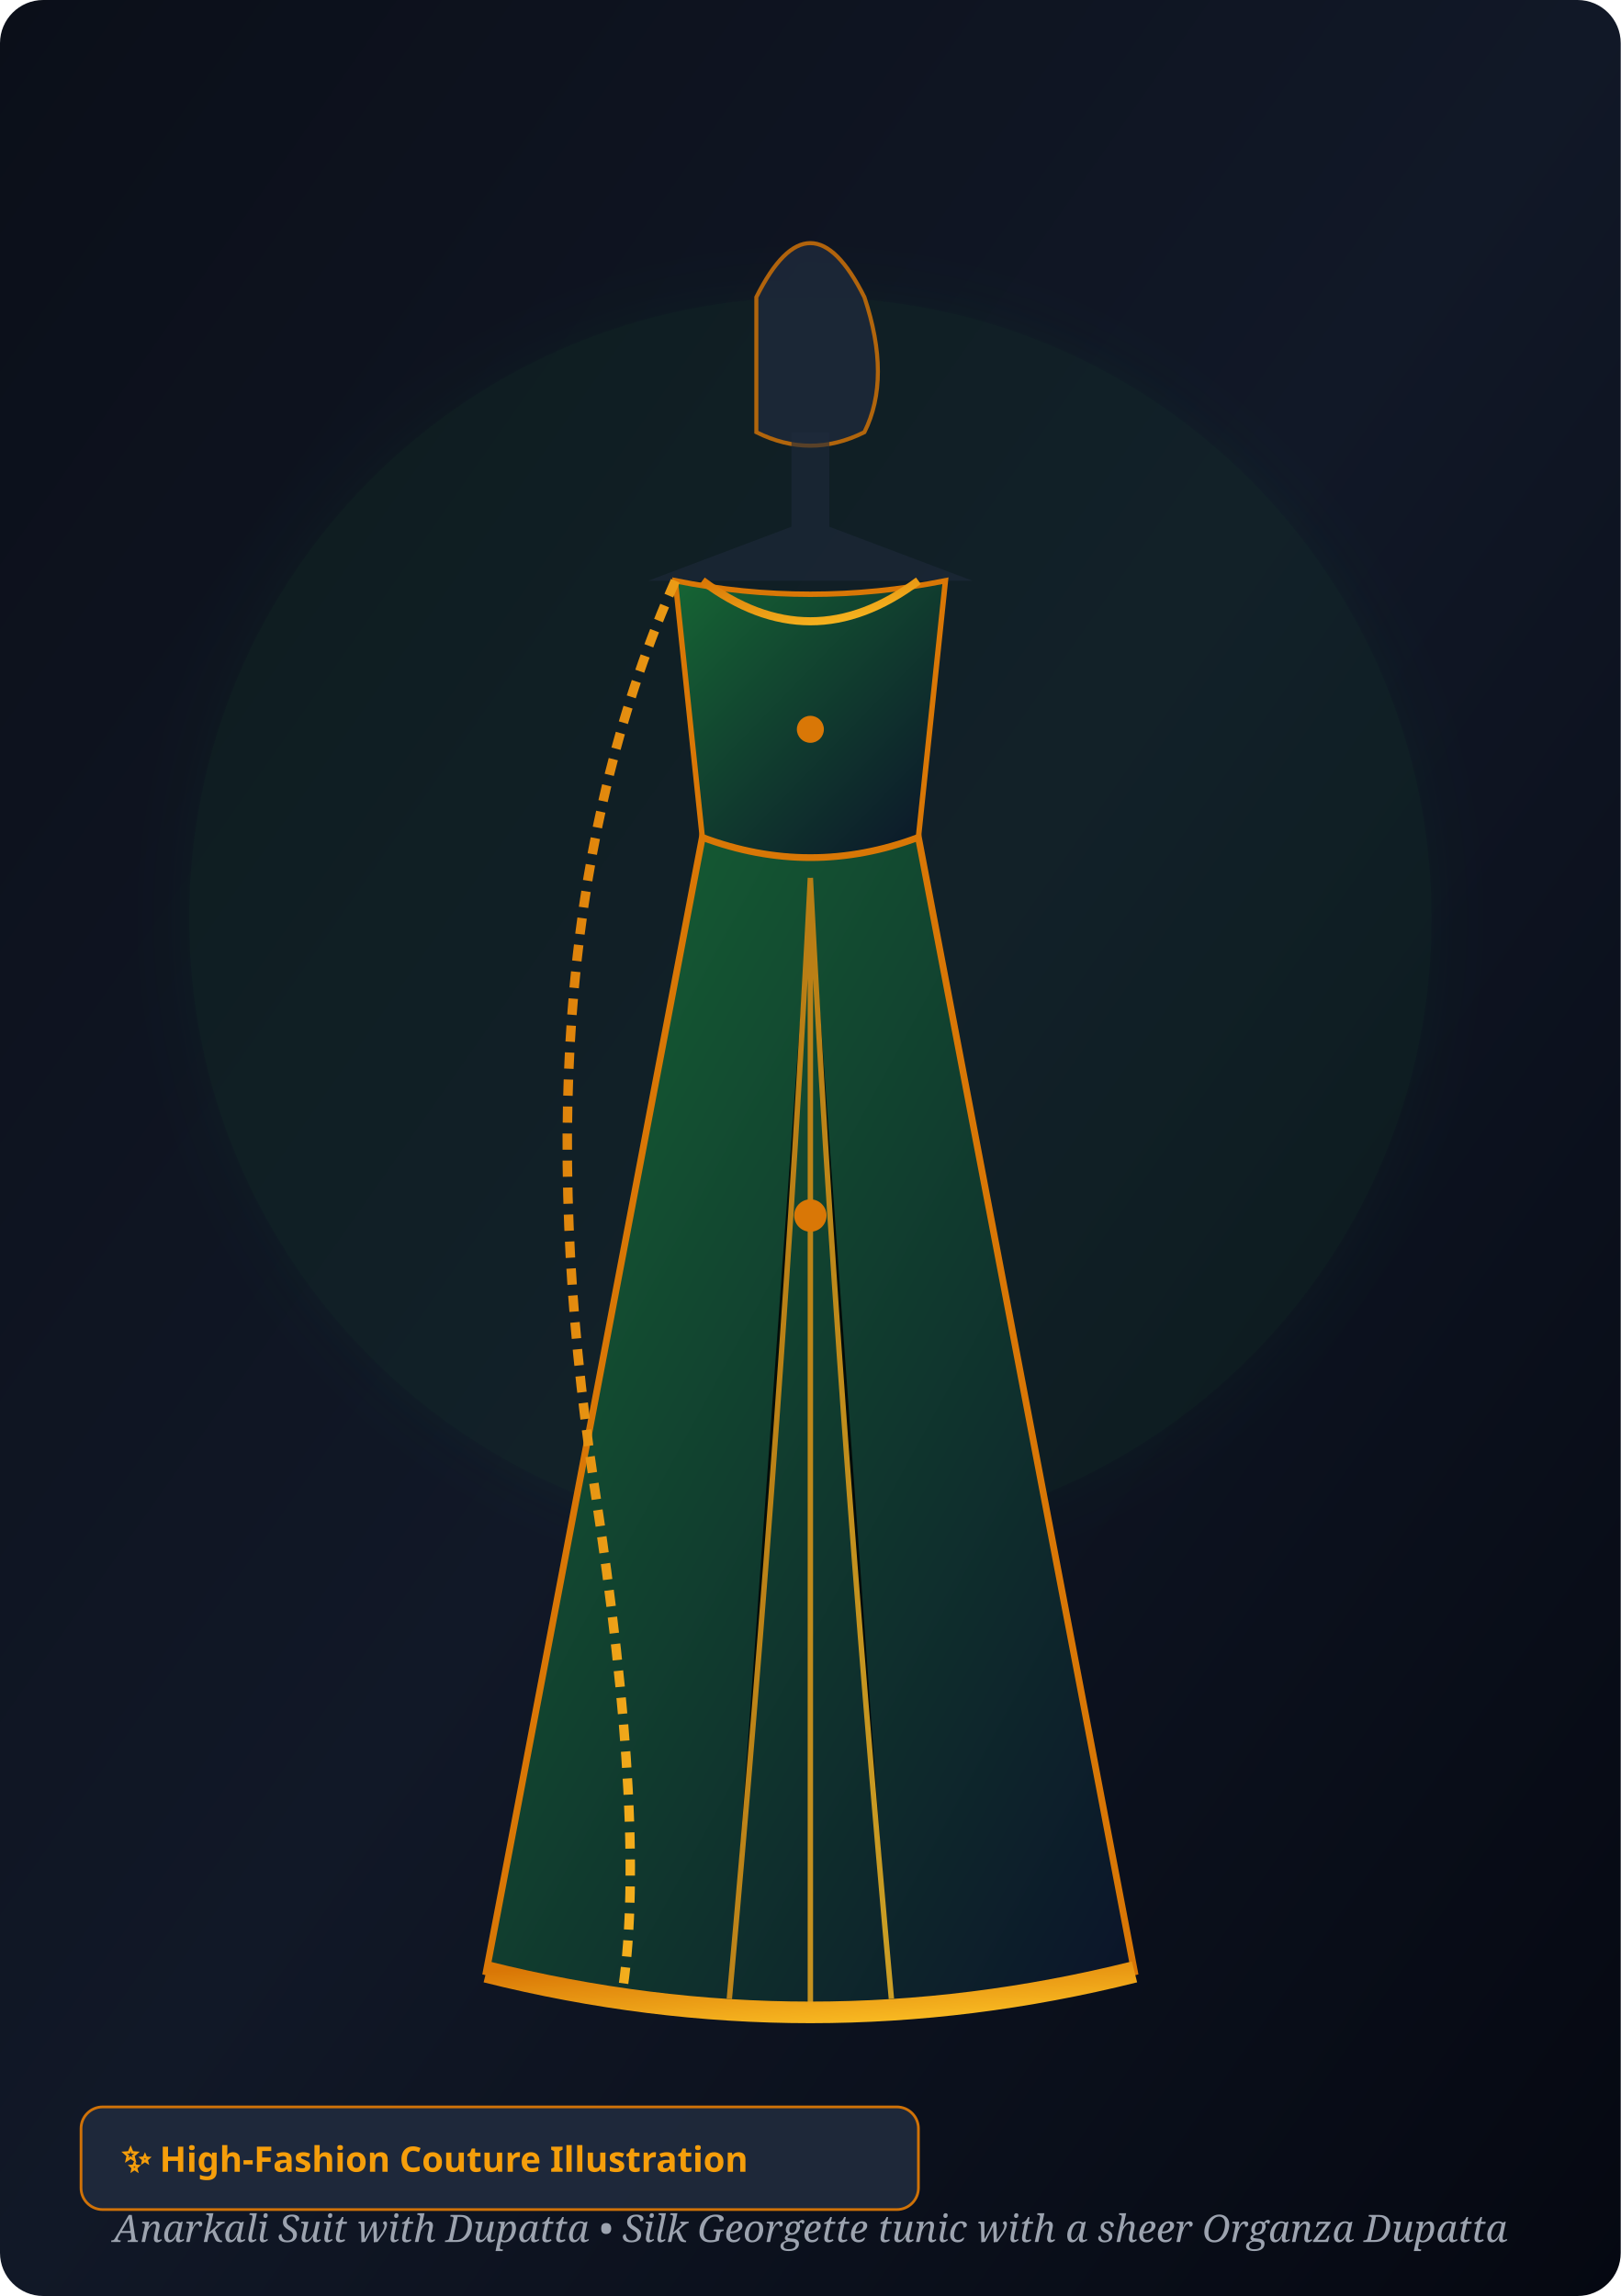
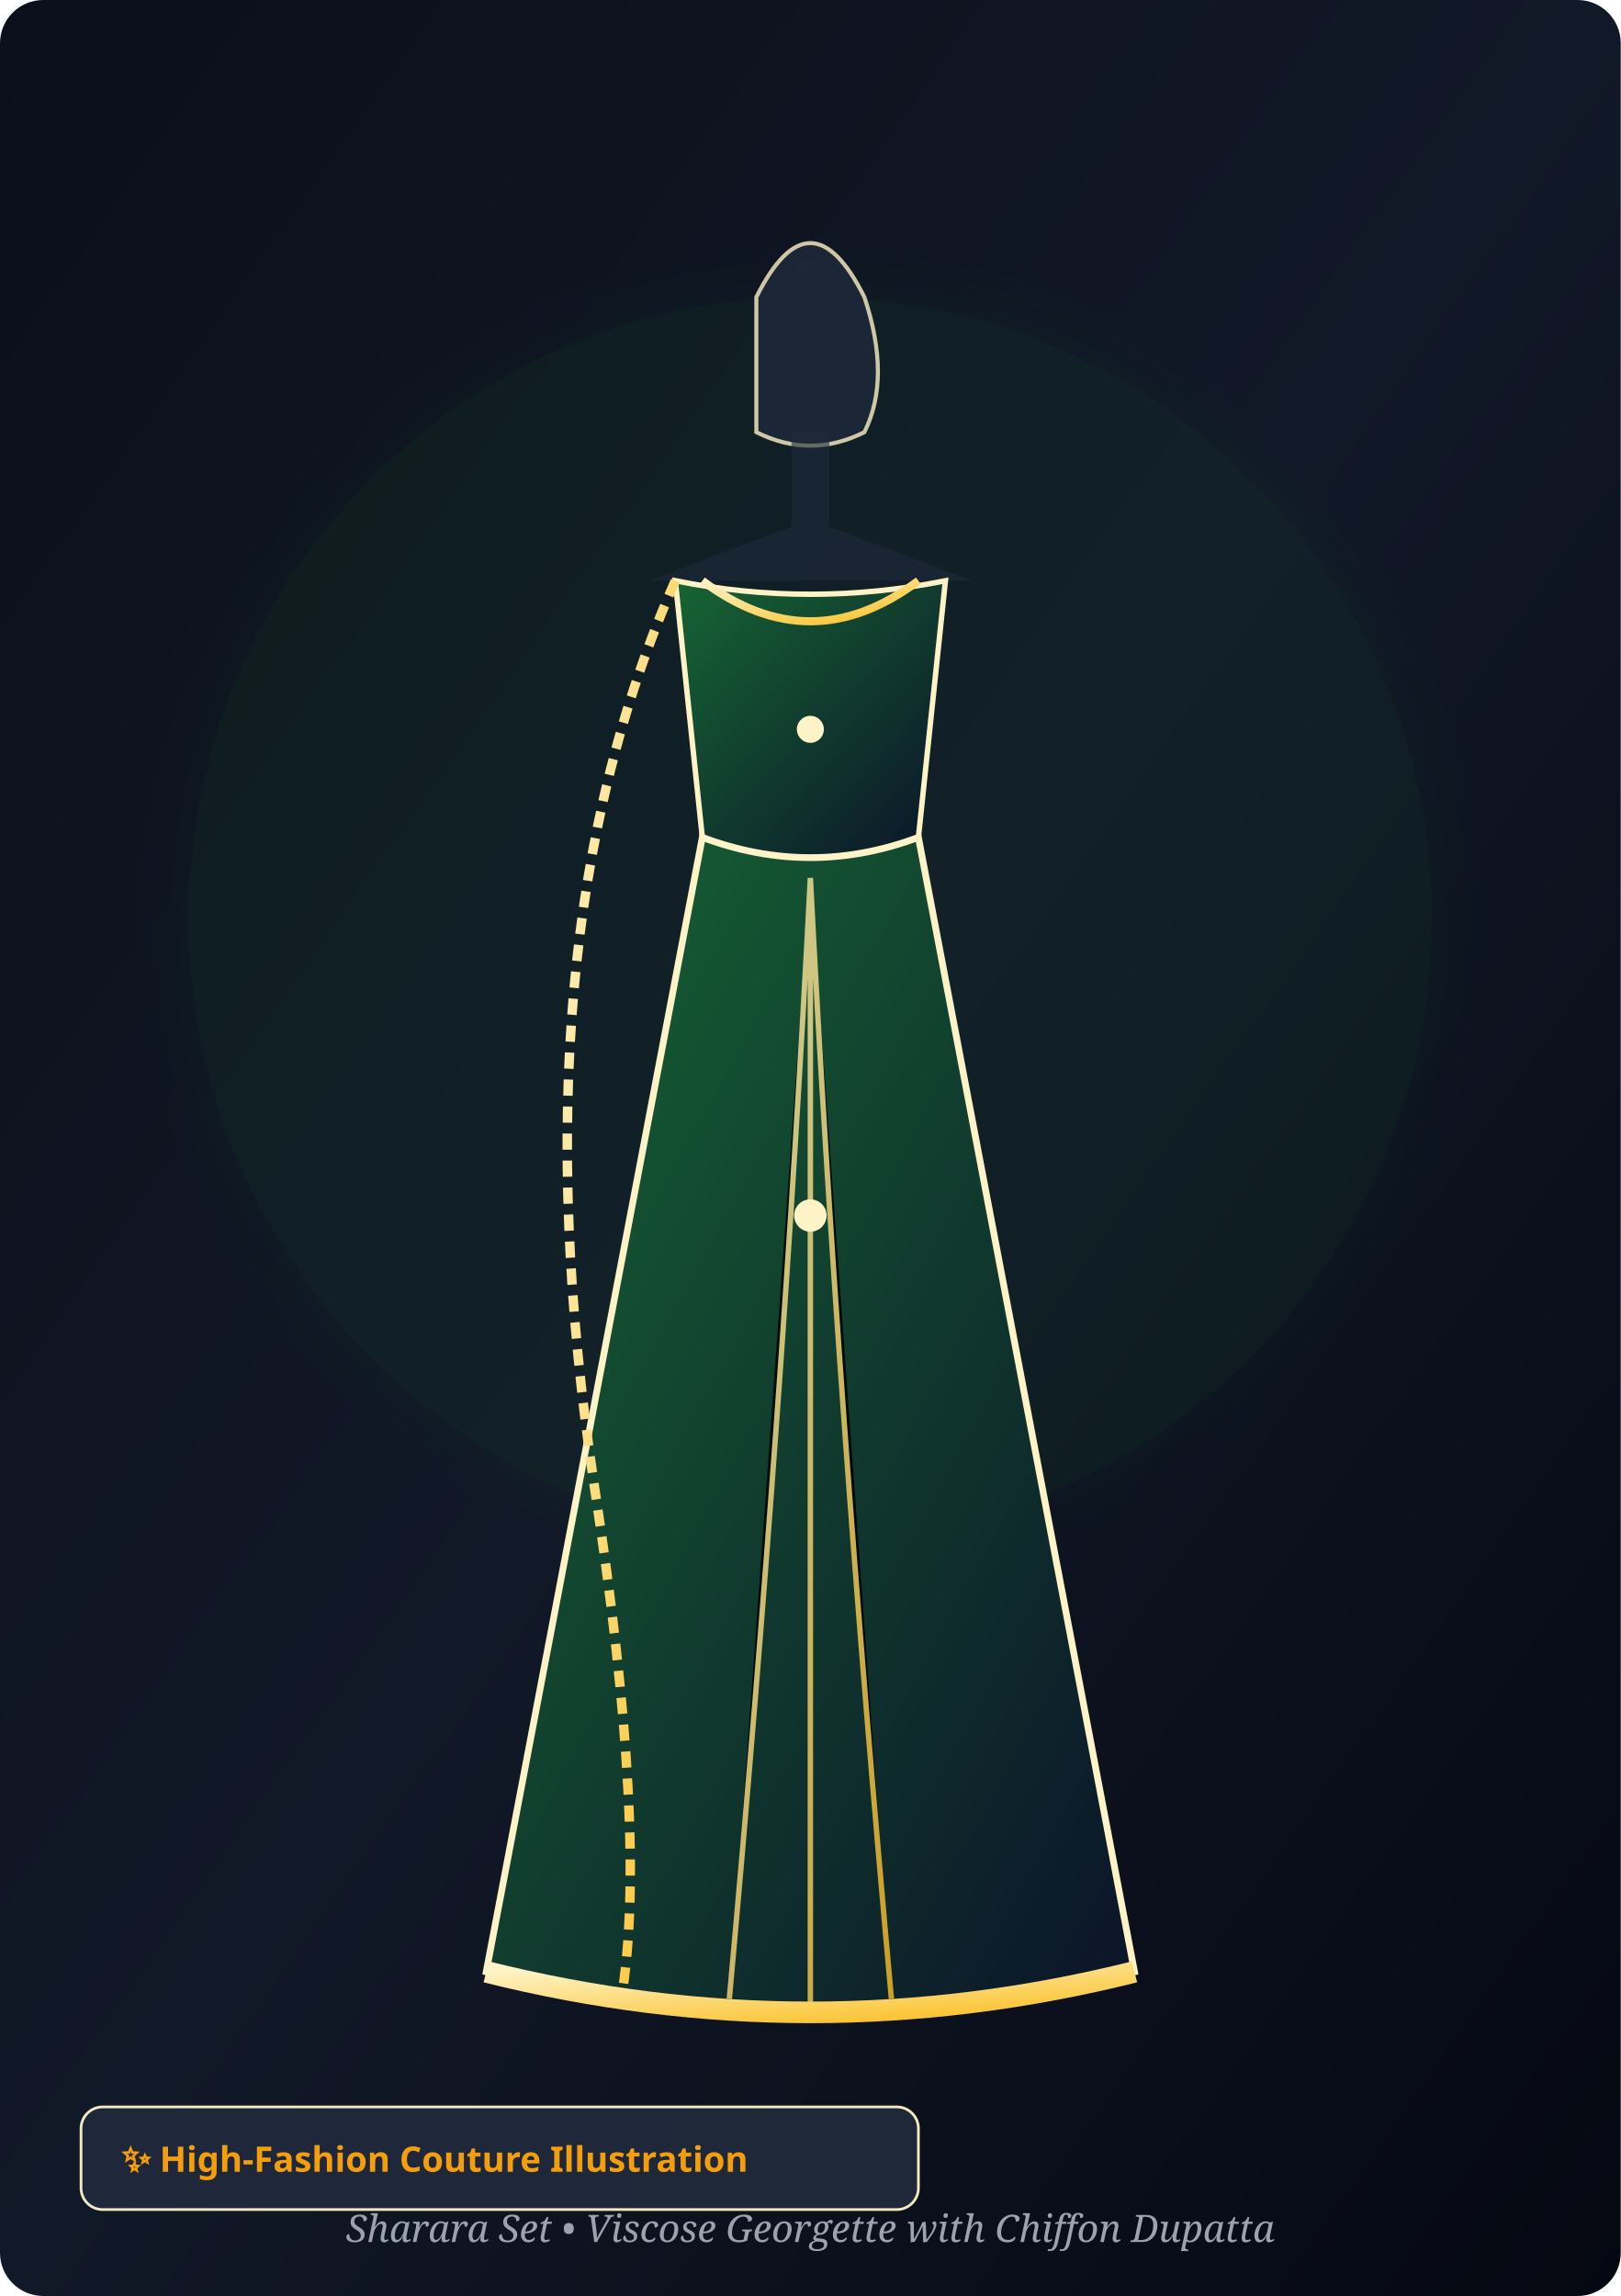
<svg xmlns="http://www.w3.org/2000/svg" viewBox="0 0 600 850" width="100%" height="100%">
  <defs>
    <linearGradient id="bgGrad_1" x1="0%" y1="0%" x2="100%" y2="100%">
      <stop offset="0%" stop-color="#0b0f19" />
      <stop offset="50%" stop-color="#111827" />
      <stop offset="100%" stop-color="#050811" />
    </linearGradient>
    <linearGradient id="primaryGrad_1" x1="0%" y1="0%" x2="100%" y2="100%">
      <stop offset="0%" stop-color="#166534" />
      <stop offset="100%" stop-color="#0b1329" />
    </linearGradient>
    <linearGradient id="accentGrad_1" x1="0%" y1="0%" x2="100%" y2="100%">
-       <stop offset="0%" stop-color="#d97706" />
+       <stop offset="0%" stop-color="#fef3c7" />
      <stop offset="100%" stop-color="#fbbf24" />
    </linearGradient>
    <filter id="glow_1" x="-20%" y="-20%" width="140%" height="140%">
      <feGaussianBlur stdDeviation="12" result="blur" />
      <feComposite in="SourceGraphic" in2="blur" operator="over" />
    </filter>
  </defs>
  <rect width="600" height="850" fill="url(#bgGrad_1)" rx="16" />
  <circle cx="300" cy="340" r="230" fill="#166534" opacity="0.12" filter="url(#glow_1)" />
-   <path d="M 280 110 Q 300 70 320 110 Q 330 140 320 160 Q 300 170 280 160 Z" fill="#1e293b" stroke="#d97706" stroke-width="1.5" opacity="0.8" />
+   <path d="M 280 110 Q 300 70 320 110 Q 330 140 320 160 Q 300 170 280 160 Z" fill="#1e293b" stroke="#fef3c7" stroke-width="1.5" opacity="0.8" />
  <path d="M 293 160 L 293 195 L 240 215 L 360 215 L 307 195 L 307 160 Z" fill="#1e293b" opacity="0.6" />
-   <path d="M 250 215 Q 300 225 350 215 L 340 310 Q 300 325 260 310 Z" fill="url(#primaryGrad_1)" stroke="#d97706" stroke-width="2" />
+   <path d="M 250 215 Q 300 225 350 215 L 340 310 Q 300 325 260 310 Z" fill="url(#primaryGrad_1)" stroke="#fef3c7" stroke-width="2" />
  <path d="M 260 215 Q 300 245 340 215" fill="none" stroke="url(#accentGrad_1)" stroke-width="3" />
-   <path d="M 260 310 Q 300 325 340 310 L 420 730 Q 300 760 180 730 Z" fill="url(#primaryGrad_1)" stroke="#d97706" stroke-width="2.5" />
+   <path d="M 260 310 Q 300 325 340 310 L 420 730 Q 300 760 180 730 Z" fill="url(#primaryGrad_1)" stroke="#fef3c7" stroke-width="2.5" />
  <path d="M 300 325 Q 290 520 270 740 M 300 325 Q 310 520 330 740 M 300 325 Q 300 520 300 745" stroke="url(#accentGrad_1)" stroke-width="2" opacity="0.8" />
  <path d="M 250 215 Q 190 350 220 550 Q 240 680 230 740" fill="none" stroke="url(#accentGrad_1)" stroke-width="3.5" stroke-dasharray="6,4" />
  <path d="M 180 730 Q 300 760 420 730" fill="none" stroke="url(#accentGrad_1)" stroke-width="8" />
-   <circle cx="300" cy="270" r="5" fill="#d97706" />
-   <circle cx="300" cy="450" r="6" fill="#d97706" />
-   <rect x="30" y="780" width="310" height="38" rx="8" fill="#1e293b" opacity="0.95" stroke="#d97706" stroke-width="1" />
+   <circle cx="300" cy="270" r="5" fill="#fef3c7" />
+   <circle cx="300" cy="450" r="6" fill="#fef3c7" />
+   <rect x="30" y="780" width="310" height="38" rx="8" fill="#1e293b" opacity="0.95" stroke="#fef3c7" stroke-width="1" />
  <text x="45" y="804" fill="#f59e0b" font-family="sans-serif" font-size="13" font-weight="bold">✨ High-Fashion Couture Illustration</text>
-   <text x="300" y="830" text-anchor="middle" fill="#9ca3af" font-family="serif" font-size="14" font-style="italic">Anarkali Suit with Dupatta • Silk Georgette tunic with a sheer Organza Dupatta</text>
+   <text x="300" y="830" text-anchor="middle" fill="#9ca3af" font-family="serif" font-size="14" font-style="italic">Sharara Set • Viscose Georgette with Chiffon Dupatta</text>
</svg>
